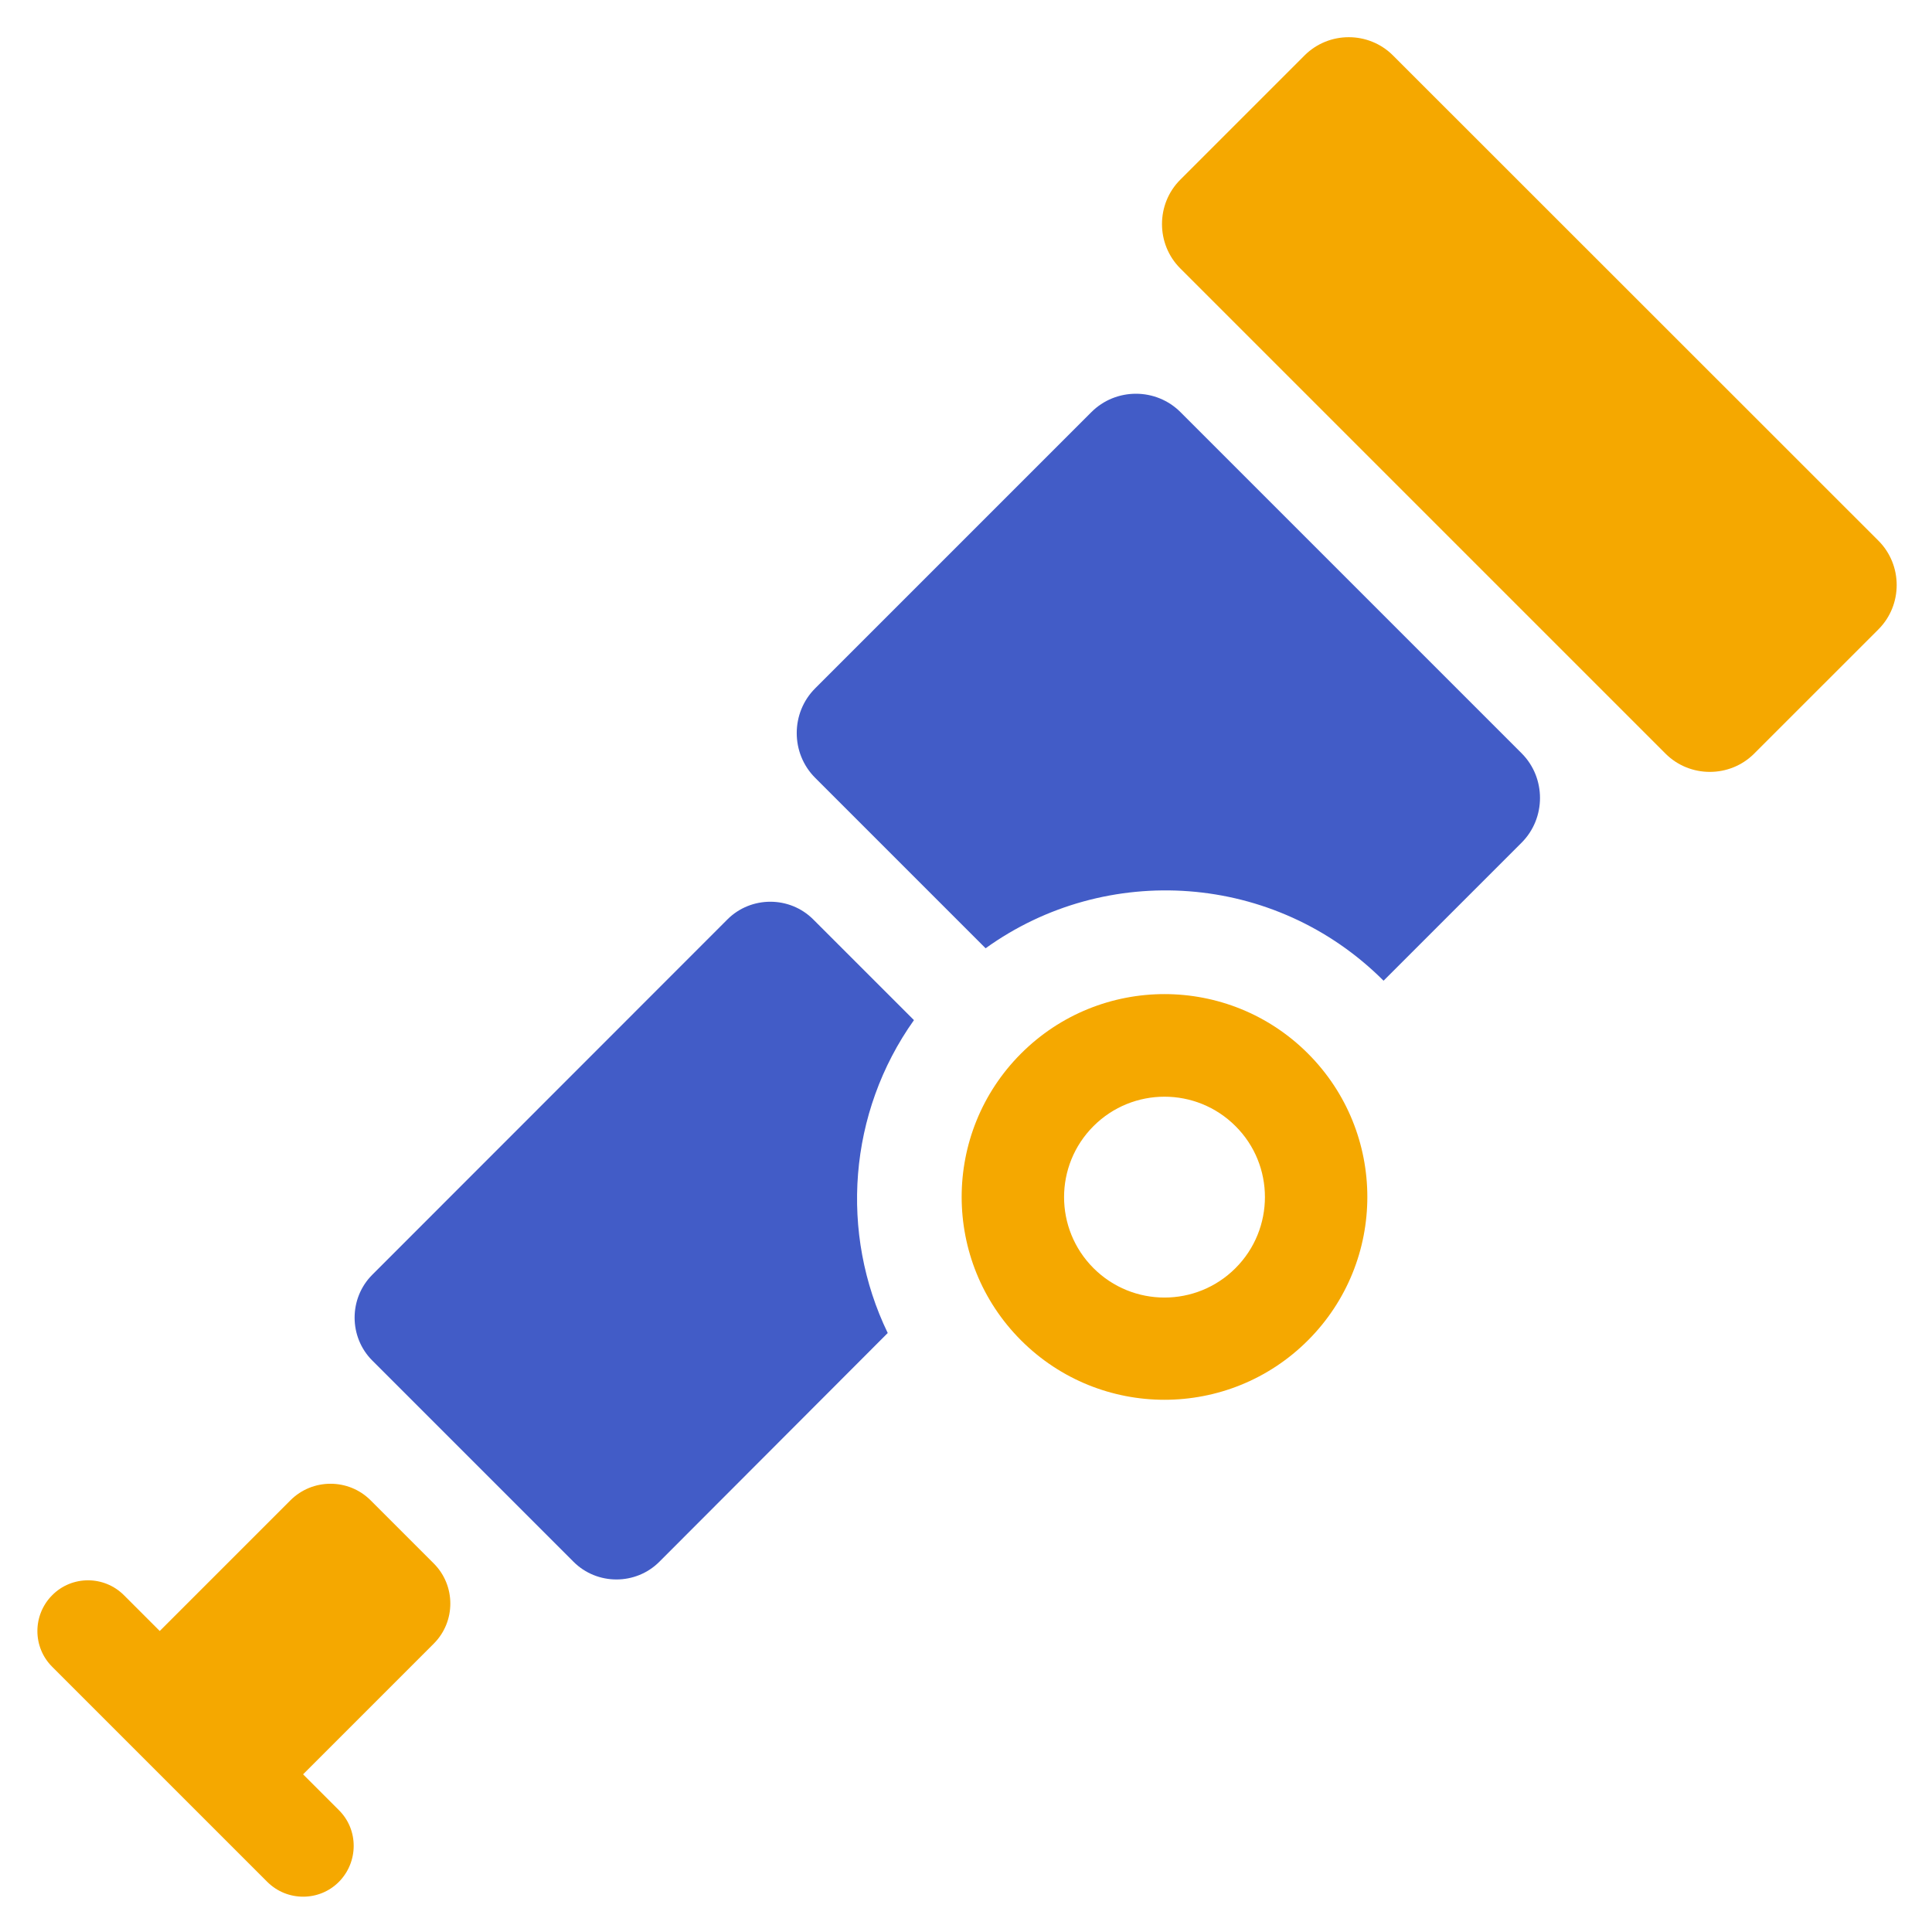
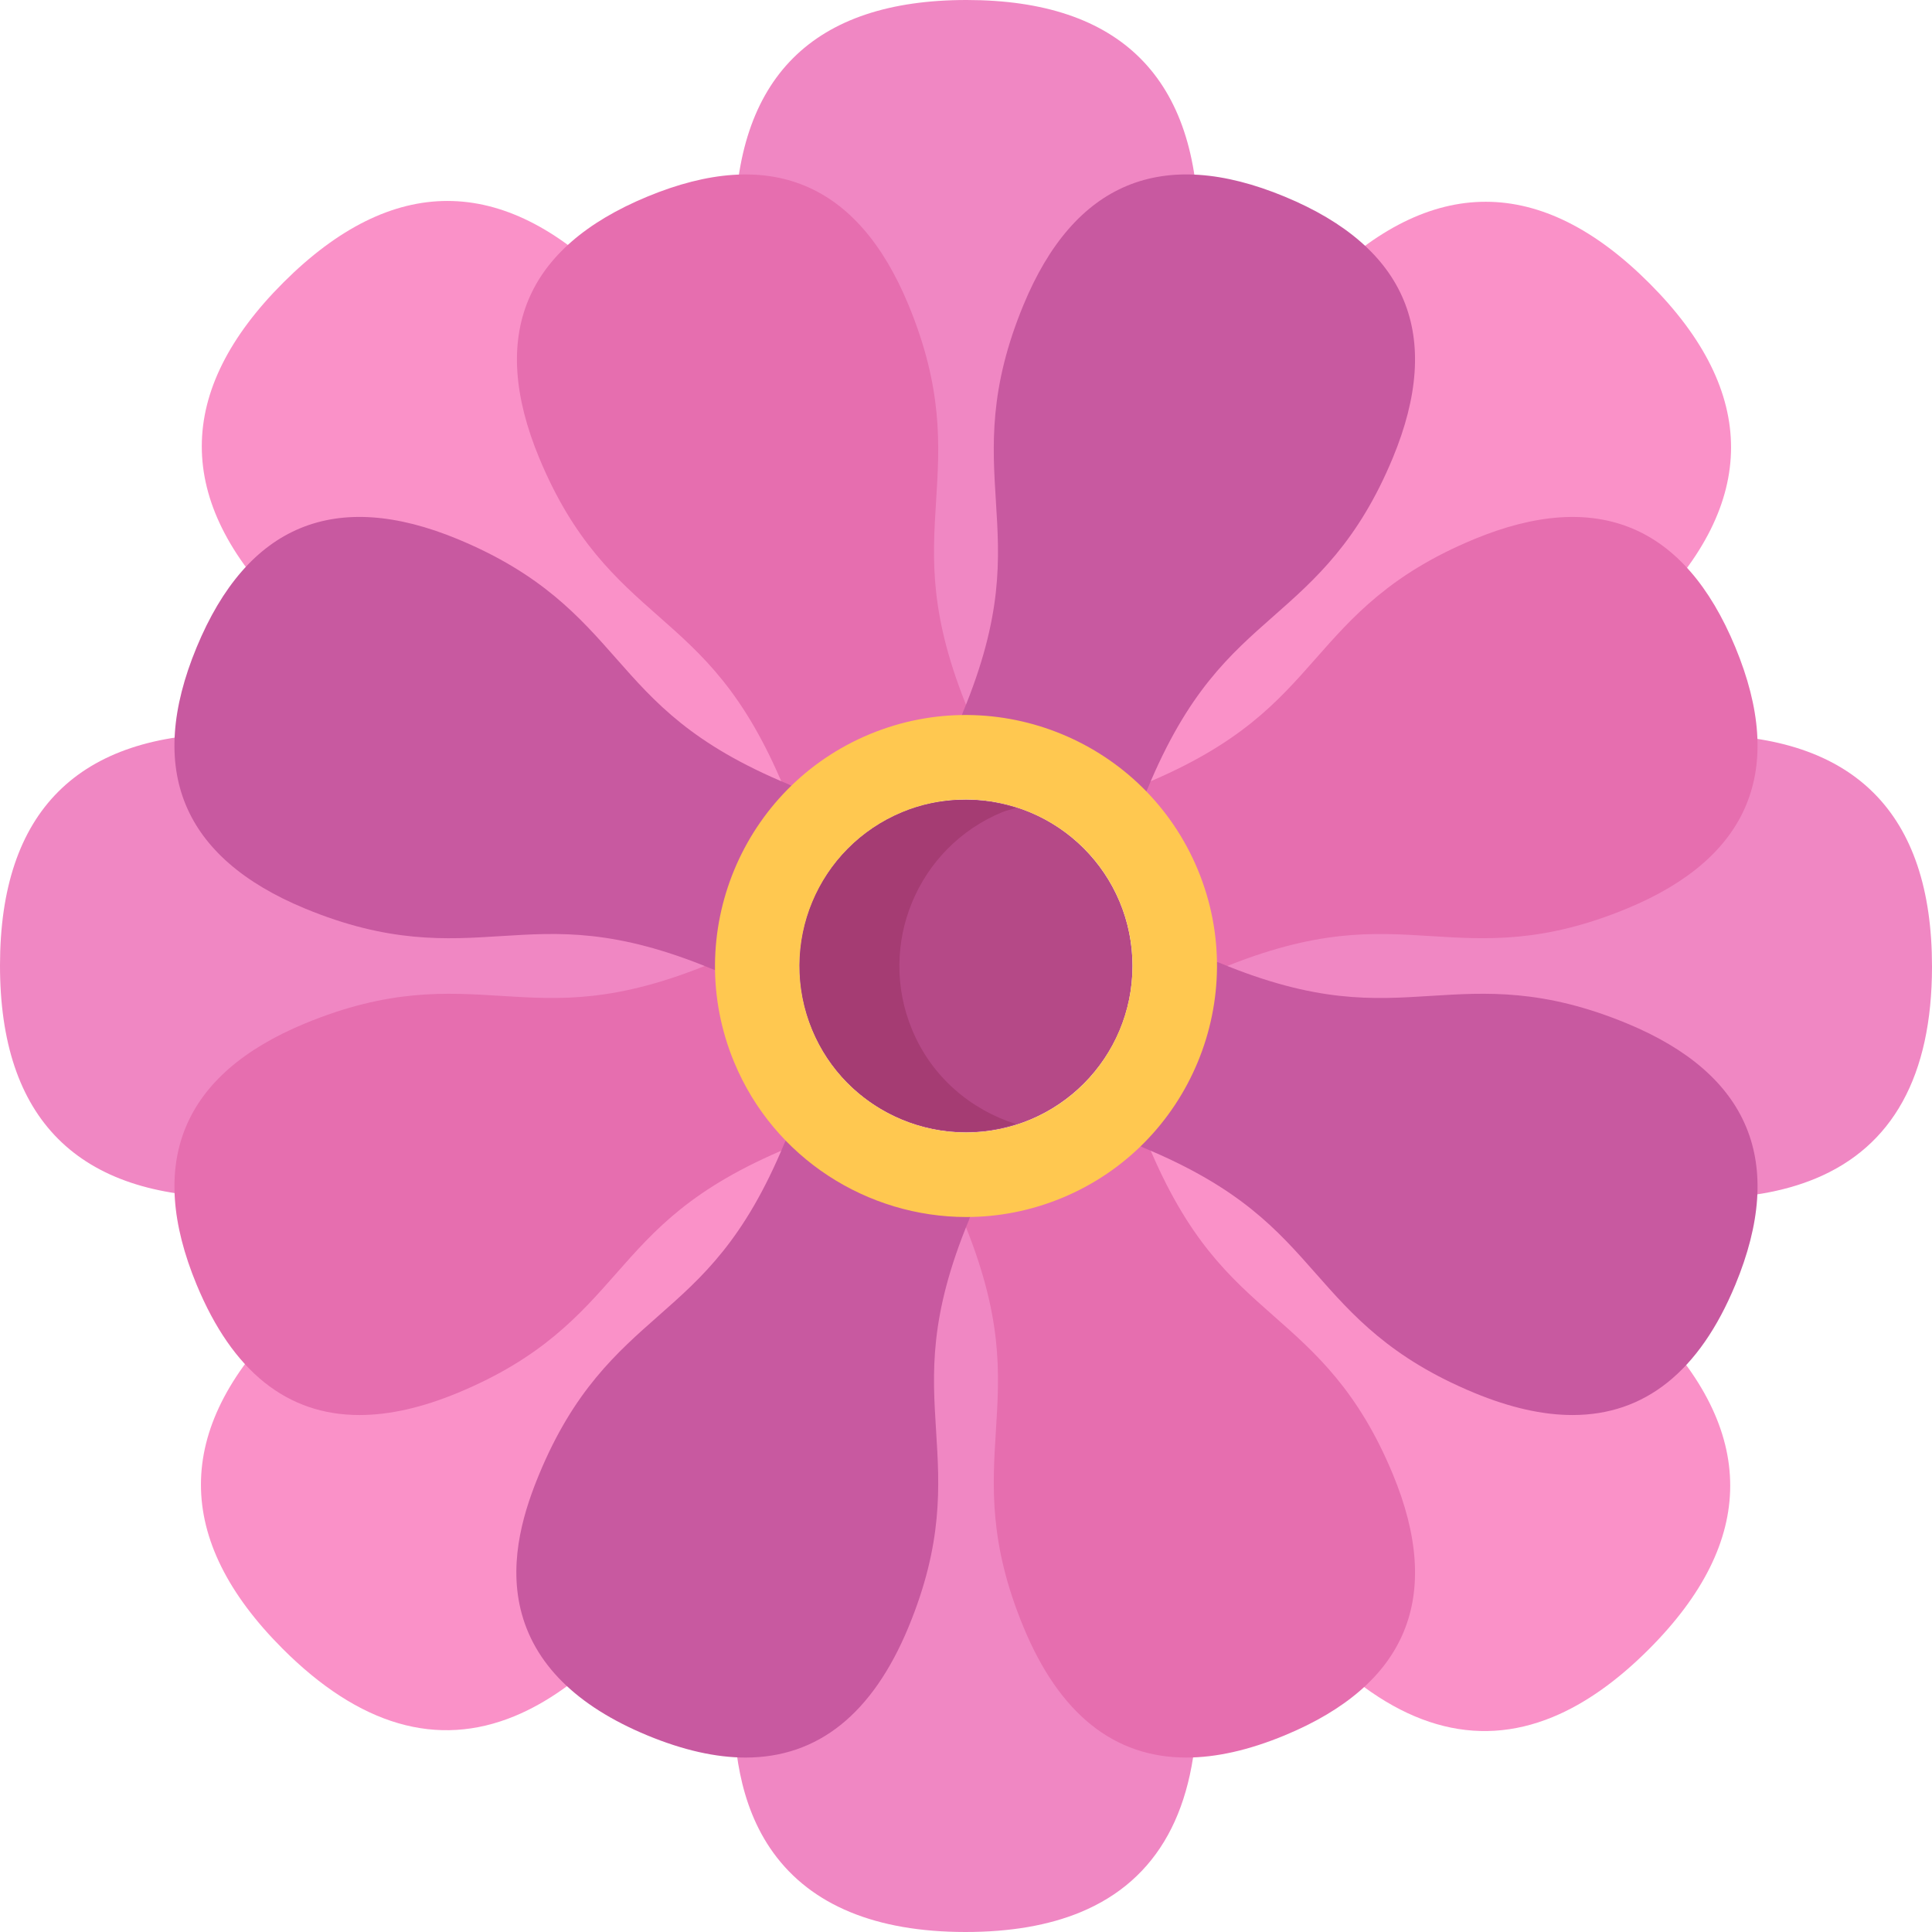
- <svg xmlns="http://www.w3.org/2000/svg" role="img" viewBox="-12.70 -12.70 1024.40 1024.40">
-   <style>svg {enable-background:new 0 0 1000 1000}</style>
-   <path fill="#f5a800" d="M528.7 545.9c-42 42-42 110.1 0 152.1s110.1 42 152.1 0 42-110.1 0-152.1-110.1-42-152.1 0zm113.7 113.8c-20.8 20.8-54.5 20.8-75.3 0-20.8-20.8-20.8-54.5 0-75.3 20.8-20.8 54.5-20.8 75.3 0 20.8 20.7 20.8 54.5 0 75.3zm36.6-643l-65.9 65.9c-12.9 12.9-12.9 34.1 0 47l257.3 257.3c12.9 12.9 34.1 12.9 47 0l65.9-65.9c12.9-12.9 12.9-34.1 0-47L725.9 16.7c-12.9-12.9-34-12.9-46.9 0zM217.3 858.8c11.7-11.7 11.7-30.8 0-42.5l-33.5-33.5c-11.7-11.7-30.8-11.7-42.5 0L72.1 852l-.1.1-19-19c-10.5-10.5-27.6-10.5-38 0-10.5 10.5-10.5 27.6 0 38l114 114c10.5 10.5 27.6 10.5 38 0s10.5-27.6 0-38l-19-19 .1-.1 69.2-69.2z" />
-   <path fill="#425cc7" d="M565.9 205.9L419.5 352.3c-13 13-13 34.4 0 47.4l90.4 90.4c63.9-46 153.5-40.3 211 17.2l73.2-73.2c13-13 13-34.4 0-47.4L613.3 205.9c-13-13.1-34.4-13.1-47.4 0zm-94 322.3l-53.4-53.4c-12.5-12.5-33-12.5-45.5 0L184.7 663.2c-12.5 12.5-12.5 33 0 45.5l106.7 106.7c12.5 12.5 33 12.5 45.5 0L458 694.1c-25.6-52.9-21-116.8 13.9-165.9z" />
+ <svg xmlns="http://www.w3.org/2000/svg" height="800px" width="800px" version="1.1" id="Layer_1" viewBox="0 0 512.002 512.002" xml:space="preserve">
+   <g>
+     <path style="fill:#FA91C8;" d="M227.097,183.57c-22.794-22.835-28.327-39.025-34.18-56.162   c-5.505-16.108-11.193-32.768-30.894-52.505c-28.8-28.846-58.041-28.86-86.892-0.068c-28.846,28.8-28.873,58.036-0.068,86.892   c19.699,19.732,36.349,25.447,52.451,30.975c17.13,5.884,33.309,11.441,56.109,34.279c3.016,3.017,7.448,3.766,11.164,2.23   c1.206-0.499,2.338-1.242,3.318-2.221l28.984-28.938C231.088,194.055,231.092,187.572,227.097,183.57z" />
+     <path style="fill:#FA91C8;" d="M436.941,350.274c-19.699-19.732-36.349-25.447-52.451-30.975   c-17.13-5.884-33.309-11.441-56.109-34.279c-3.994-3.998-10.493-4.012-14.482-0.01l-28.984,28.938   c-4.002,3.997-4.007,10.479-0.01,14.482c22.794,22.835,28.327,39.025,34.18,56.162c5.504,16.108,11.193,32.768,30.894,52.505   c20.406,20.435,41.024,26.403,61.568,17.913c8.461-3.497,16.909-9.444,25.324-17.845   C465.72,408.366,465.745,379.131,436.941,350.274z" />
+     <path style="fill:#FA91C8;" d="M226.99,313.899l-28.938-28.984c-3.997-4.002-10.475-4.008-14.482-0.01   c-22.828,22.797-39.015,28.322-56.162,34.18c-16.108,5.504-32.768,11.193-52.505,30.894c-28.845,28.806-28.866,58.039-0.068,86.892   c20.402,20.437,41.018,26.406,61.568,17.913c8.457-3.495,16.909-9.444,25.324-17.845c19.732-19.699,25.447-36.349,30.975-52.451   c5.884-17.13,11.441-33.309,34.279-56.109C230.982,324.384,230.987,317.9,226.99,313.899z" />
+     <path style="fill:#FA91C8;" d="M437.167,75.128c-28.791-28.851-58.018-28.881-86.892-0.068   c-19.732,19.699-25.447,36.349-30.975,52.451c-5.884,17.13-11.441,33.309-34.279,56.109c-4.002,3.997-4.007,10.479-0.01,14.482   l28.938,28.984c3.016,3.017,7.448,3.766,11.164,2.23c1.206-0.499,2.333-1.24,3.318-2.221c22.837-22.79,39.042-28.323,56.162-34.18   c16.104-5.503,32.773-11.196,52.505-30.894C465.944,133.215,465.965,103.981,437.167,75.128z" />
+   </g>
+   <g>
+     <path style="fill:#F087C3;" d="M184.35,225.223c-32.271-0.026-47.628-7.563-63.889-15.542   c-15.284-7.501-31.084-15.26-58.966-15.283c-40.797-0.036-61.465,20.629-61.495,61.389c-0.028,40.766,20.625,61.455,61.389,61.494   c27.875,0.02,43.694-7.691,58.998-15.183c16.267-7.95,31.638-15.46,63.907-15.438c1.39-0.001,2.712-0.271,3.918-0.77   c3.715-1.535,6.325-5.195,6.332-9.46l0.034-40.958C194.585,229.816,190.006,225.228,184.35,225.223z" />
+     <path style="fill:#F087C3;" d="M450.611,194.718c-27.873-0.026-43.681,7.697-58.998,15.183   c-16.271,7.953-31.631,15.463-63.907,15.438c-5.67,0-10.244,4.575-10.25,10.23l-0.034,40.958   c-0.006,5.656,4.575,10.244,10.23,10.25c32.271,0.026,47.628,7.563,63.889,15.542c15.284,7.501,31.084,15.26,58.966,15.283   c11.894,0.008,22.072-1.742,30.534-5.239c20.549-8.492,30.936-27.278,30.962-56.151   C512.028,215.447,491.375,194.756,450.611,194.718z" />
+     <path style="fill:#F087C3;" d="M276.431,317.455l-40.958-0.034c-5.678-0.007-10.242,4.579-10.25,10.23   c-0.026,32.271-7.564,47.624-15.544,63.884c-7.501,15.284-15.253,31.086-15.276,58.969c-0.011,11.127,1.073,27.43,10.552,40.511   c10.079,13.905,27.183,20.967,50.834,20.987c11.894,0.008,22.072-1.742,30.529-5.237c20.545-8.49,30.936-27.278,30.966-56.153   c0.021-27.886-7.711-43.702-15.183-58.998c-7.953-16.271-15.463-31.642-15.438-63.907   C286.665,322.049,282.086,317.461,276.431,317.455z" />
+     <path style="fill:#F087C3;" d="M256.214,0c-40.799-0.03-61.448,20.632-61.494,61.389c-0.021,27.886,7.711,43.702,15.183,58.998   c7.953,16.271,15.463,31.642,15.438,63.907c-0.006,5.655,4.575,10.244,10.23,10.25l40.958,0.034c1.39-0.001,2.712-0.271,3.918-0.77   c3.715-1.535,6.325-5.195,6.332-9.46c0.026-32.271,7.563-47.628,15.542-63.889c7.501-15.284,15.26-31.084,15.283-58.966   C317.633,20.723,296.976,0.034,256.214,0z" />
+   </g>
+   <g>
+     <path style="fill:#E66EAF;" d="M256.819,188.776c-10.643-25.698-9.72-40.418-8.742-56c0.918-14.646,1.87-29.793-7.328-52.004   c-13.448-32.466-36.742-42.103-69.207-28.664c-32.466,13.448-42.112,36.733-28.664,69.207   c9.198,22.207,20.581,32.242,31.591,41.949c11.711,10.327,22.772,20.082,33.418,45.784c1.409,3.396,4.694,5.452,8.16,5.452   c1.126,0,2.272-0.22,3.375-0.676l32.62-13.513C256.547,198.444,258.685,193.28,256.819,188.776z" />
+     <path style="fill:#E66EAF;" d="M369.121,390.685c-9.198-22.207-20.582-32.242-31.591-41.949   c-11.711-10.327-22.772-20.082-33.418-45.784c-1.866-4.5-7.039-6.651-11.534-4.776l-32.621,13.513   c-4.504,1.866-6.643,7.03-4.776,11.534c10.643,25.698,9.72,40.418,8.742,56c-0.918,14.646-1.87,29.793,7.328,52.004   c9.53,23,23.991,34.543,43.155,34.543c7.892,0,16.582-1.956,26.051-5.879C372.922,446.444,382.568,423.159,369.121,390.685z" />
+     <path style="fill:#E66EAF;" d="M213.824,292.577l-13.513-32.621c-1.866-4.504-7.026-6.643-11.534-4.776   c-25.694,10.646-40.409,9.72-56,8.742c-14.646-0.918-29.793-1.87-52.004,7.328c-32.466,13.452-42.108,36.737-28.664,69.207   c9.526,23,23.987,34.543,43.155,34.543c7.887,0,16.582-1.956,26.051-5.879c22.207-9.198,32.242-20.582,41.949-31.591   c10.327-11.711,20.082-22.772,45.784-33.418C213.552,302.246,215.689,297.081,213.824,292.577z" />
+     <path style="fill:#E66EAF;" d="M459.893,171.543c-13.44-32.466-36.715-42.112-69.207-28.664   c-22.207,9.198-32.242,20.582-41.949,31.591c-10.327,11.711-20.082,22.772-45.784,33.418c-4.504,1.866-6.643,7.03-4.776,11.534   l13.513,32.621c1.409,3.396,4.694,5.452,8.16,5.452c1.126,0,2.268-0.22,3.375-0.676c25.698-10.638,40.431-9.711,56-8.742   c14.643,0.918,29.798,1.87,52.004-7.328C463.694,227.297,473.336,204.013,459.893,171.543z" />
+   </g>
+   <g>
+     <path style="fill:#C859A0;" d="M209.048,207.887c-25.703-10.646-35.457-21.707-45.784-33.418   c-9.707-11.009-19.742-22.392-41.949-31.591c-32.491-13.461-55.763-3.801-69.207,28.664c-13.444,32.47-3.801,55.754,28.664,69.207   c22.202,9.194,37.345,8.258,52.004,7.328c15.577-0.979,30.297-1.901,56,8.742c1.108,0.457,2.25,0.676,3.375,0.676   c3.466,0,6.75-2.056,8.16-5.452l13.513-32.621C215.689,214.918,213.552,209.755,209.048,207.887z" />
+     <path style="fill:#C859A0;" d="M431.228,271.25c-22.198-9.198-37.336-8.25-52.004-7.328c-15.582,0.979-30.293,1.906-56-8.742   c-4.517-1.866-9.668,0.271-11.534,4.776l-13.513,32.621c-1.866,4.504,0.271,9.668,4.776,11.534   c25.703,10.646,35.457,21.707,45.784,33.418c9.707,11.009,19.742,22.392,41.949,31.591c9.474,3.923,18.159,5.879,26.051,5.879   c19.168,0,33.63-11.548,43.155-34.543C473.336,307.987,463.694,284.703,431.228,271.25z" />
+     <path style="fill:#C859A0;" d="M252.043,311.69l-32.62-13.513c-4.522-1.875-9.668,0.276-11.534,4.776   c-10.646,25.703-21.707,35.453-33.418,45.78c-11.009,9.707-22.388,19.746-31.586,41.953c-3.672,8.862-8.177,22.207-4.931,35.75   c3.453,14.397,14.754,25.655,33.59,33.457c9.474,3.923,18.159,5.879,26.047,5.879c19.164,0,33.63-11.548,43.159-34.543   c9.198-22.211,8.246-37.357,7.328-52.004c-0.979-15.582-1.901-30.302,8.742-56C258.685,318.72,256.547,313.556,252.043,311.69z" />
+     <path style="fill:#C859A0;" d="M340.456,52.108c-32.495-13.457-55.75-3.794-69.207,28.664c-9.198,22.211-8.246,37.357-7.328,52.004   c0.979,15.582,1.901,30.302-8.742,56c-1.866,4.504,0.271,9.668,4.776,11.534l32.621,13.513c1.108,0.457,2.25,0.676,3.375,0.676   c3.466,0,6.75-2.056,8.16-5.452c10.646-25.703,21.707-35.457,33.418-45.784c11.009-9.707,22.392-19.742,31.591-41.949   C382.568,88.841,372.922,65.556,340.456,52.108z" />
+   </g>
+   <circle style="fill:#B54987;" cx="256.001" cy="256" r="44.126" />
+   <path style="fill:#FFC850;" d="M256.09,322.521c-26.116,0-50.944-15.474-61.547-41.065c-14.035-33.888,2.116-72.875,36-86.914  c33.888-14.026,72.871,2.116,86.914,36c0,0,0,0,0,0.004c14.035,33.884-2.116,72.871-36,86.91  C273.159,320.892,264.556,322.521,256.09,322.521z M255.938,211.861c-5.617,0-11.324,1.079-16.831,3.36  c-22.481,9.313-33.196,35.187-23.887,57.673c9.309,22.472,35.154,33.196,57.673,23.887c22.481-9.313,33.196-35.187,23.887-57.673  C289.747,222.134,273.268,211.861,255.938,211.861z" />
+   <path style="fill:#A53C73;" d="M241.715,272.886c-9.326-22.515,1.365-48.328,23.881-57.654c1.209-0.501,2.453-0.719,3.678-1.106  c-9.569-3.039-20.159-3.037-30.161,1.106c-22.515,9.326-33.207,35.139-23.881,57.654c8.825,21.306,32.388,31.8,53.976,24.988  C257.236,294.071,246.898,285.399,241.715,272.886z" />
</svg>
